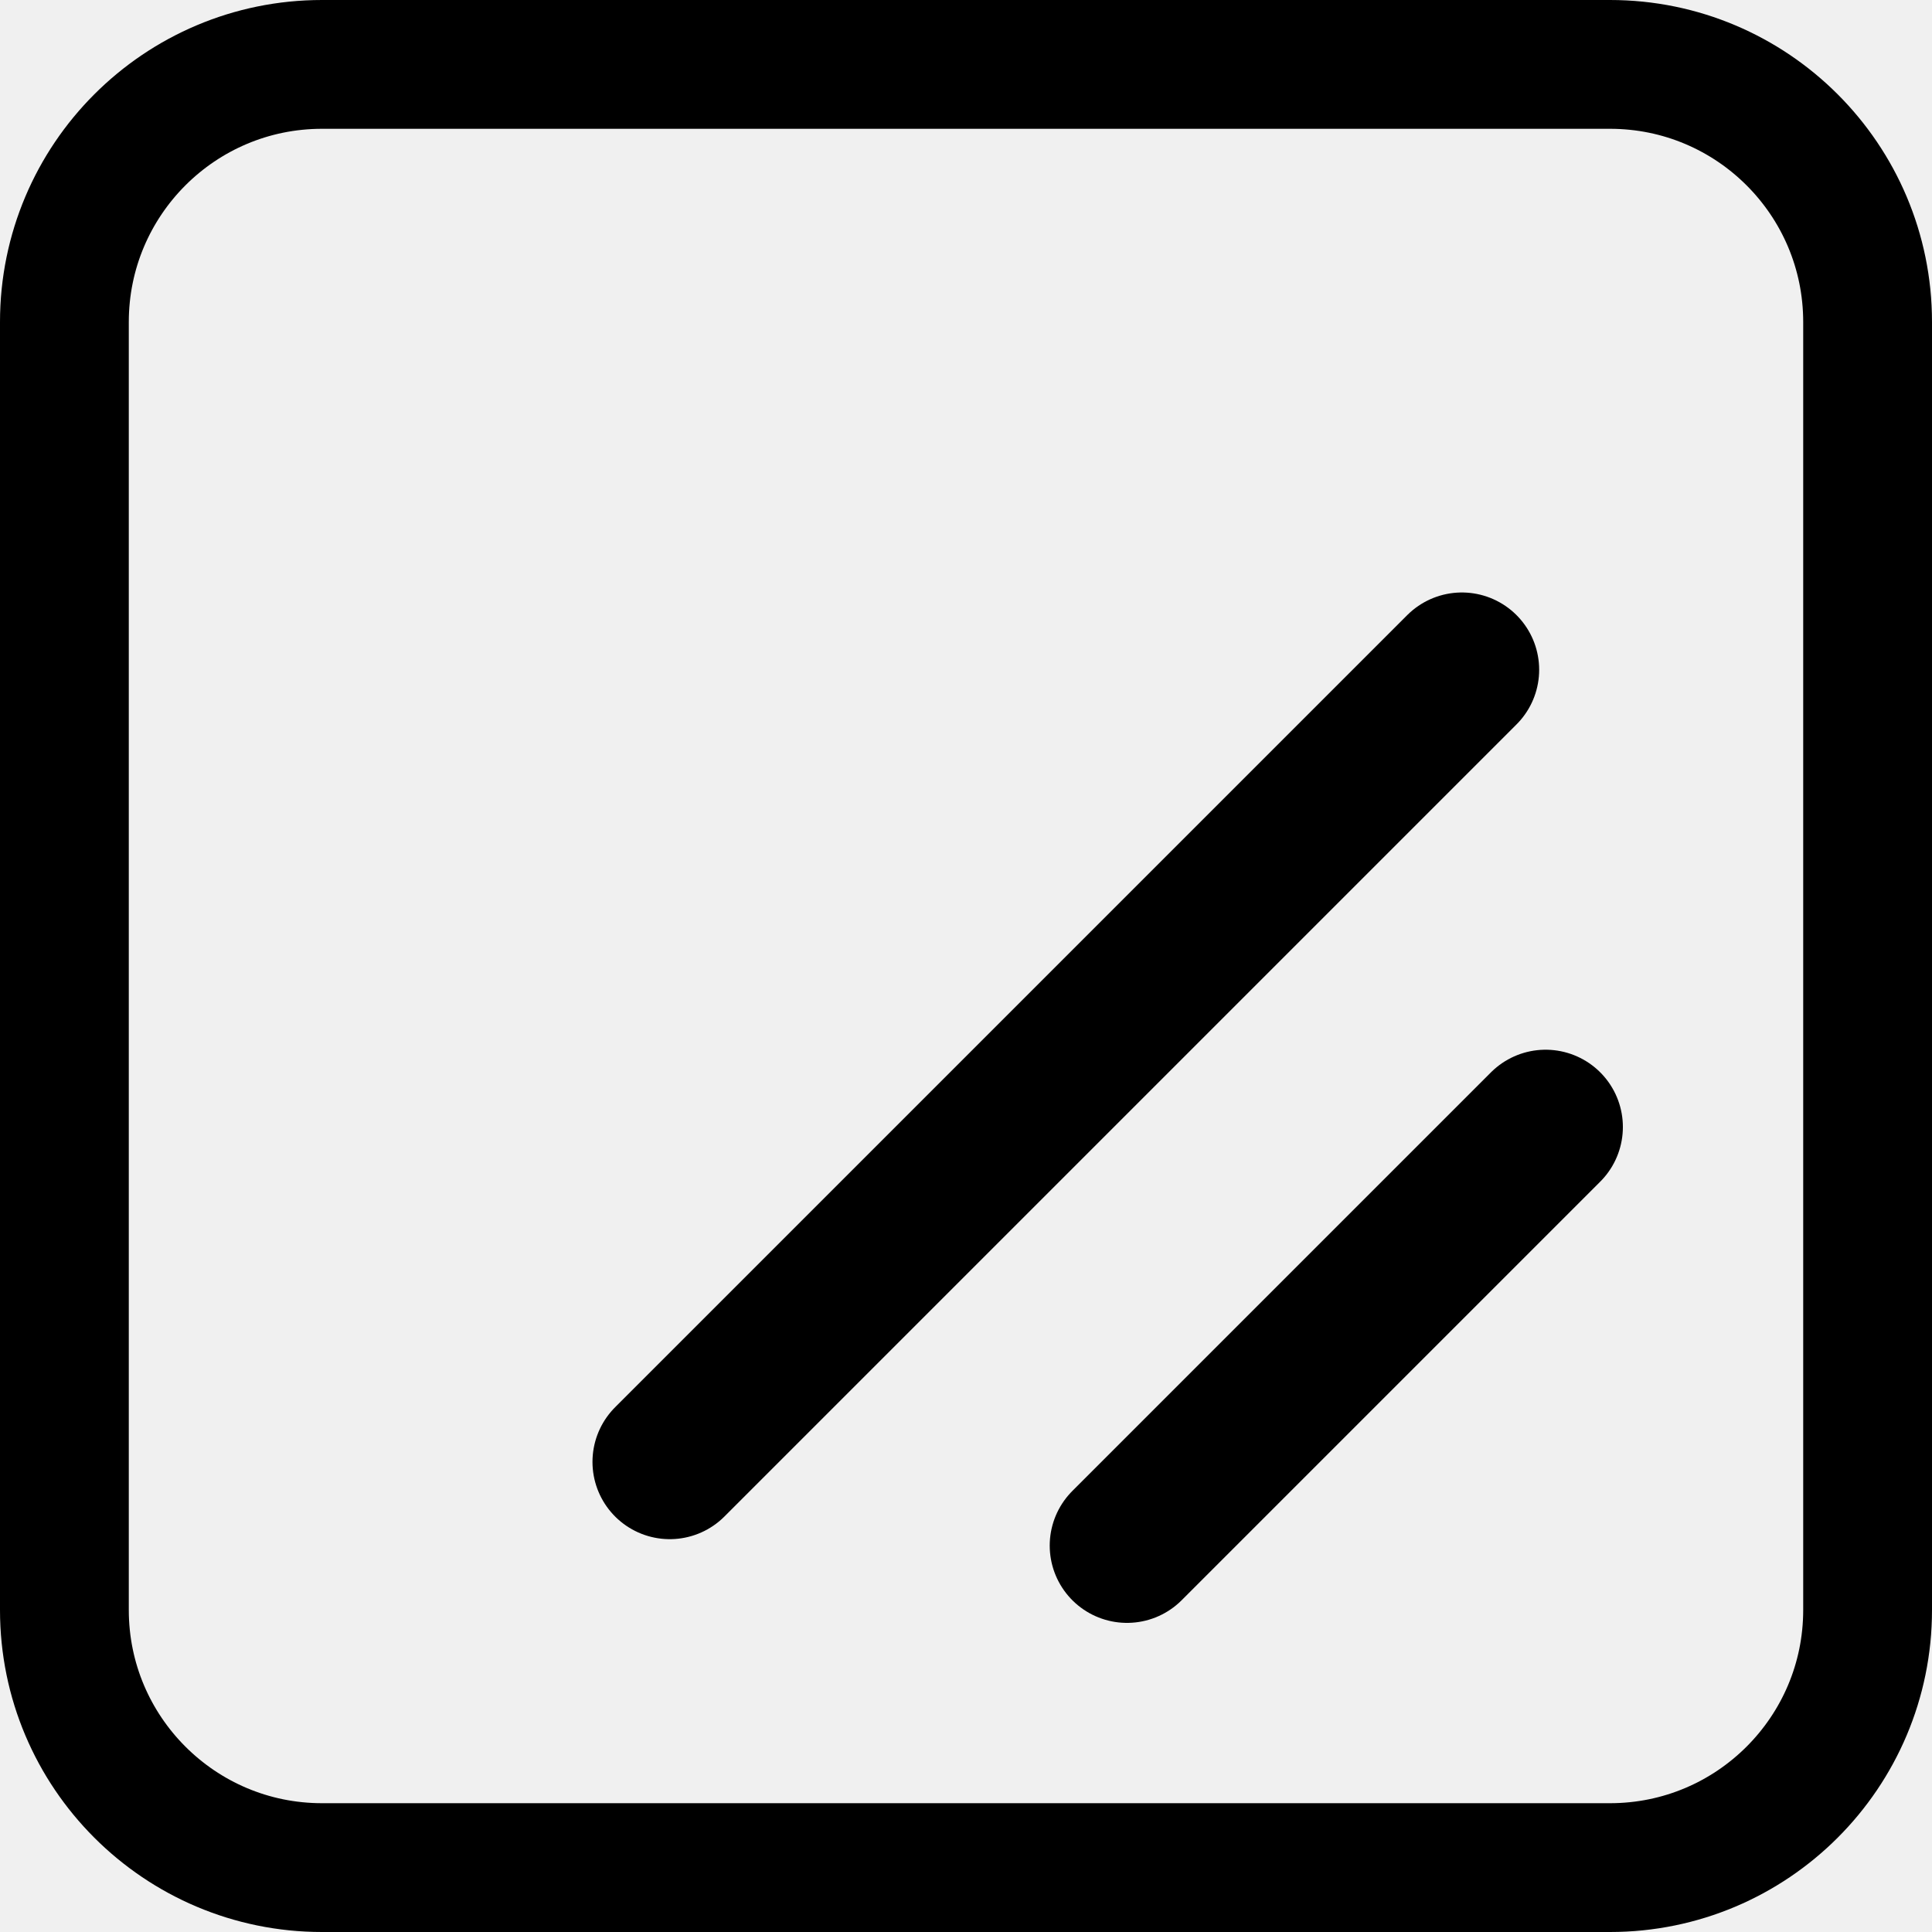
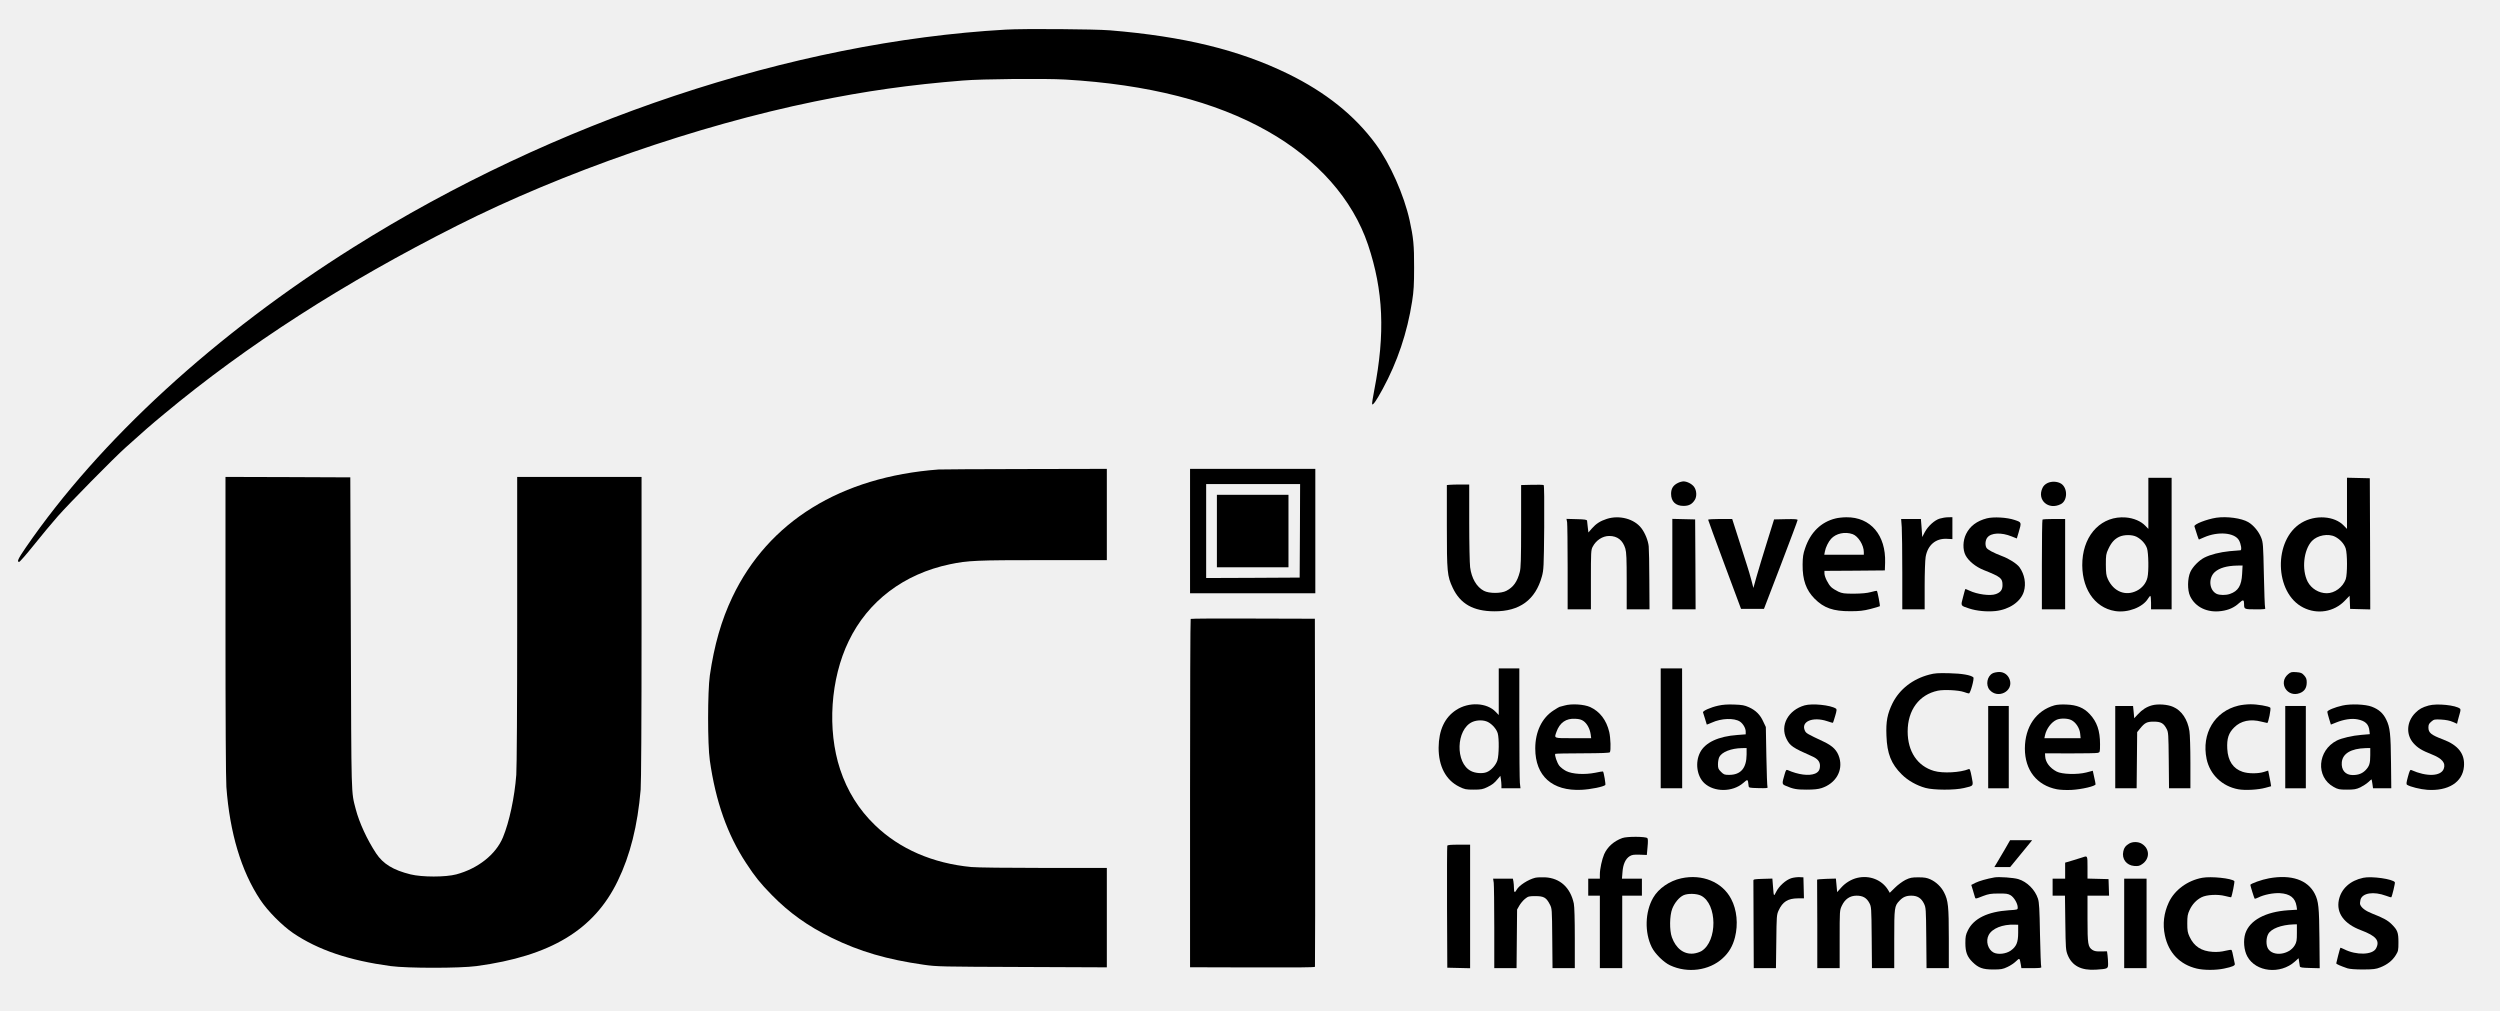
- <svg xmlns="http://www.w3.org/2000/svg" width="300" height="300" viewBox="0 0 300 300" fill="none">
-   <g clip-path="url(#clip0_36_19)">
-     <path d="M240 175L175 240" stroke="black" stroke-width="24" stroke-linecap="round" stroke-linejoin="round" />
-     <path d="M227 104L104 227" stroke="black" stroke-width="24" stroke-linecap="round" stroke-linejoin="round" />
-     <rect x="10" y="10" width="280" height="280" rx="40" stroke="black" stroke-width="20" />
+ <svg xmlns="http://www.w3.org/2000/svg" version="1.0" width="2794pt" height="1129pt" viewBox="0 0 2794 1129" preserveAspectRatio="xMidYMid meet">
+   <g transform="translate(0,1129) scale(0.1,-0.1)" fill="#000000" stroke="none">
+     <path d="M11240 10959 c-2386 -136 -5048 -1024 -7289 -2432 -1543 -969 -2840 -2158 -3664 -3358 -85 -124 -101 -159 -73 -159 7 0 81 84 164 188 82 103 203 248 268 322 121 138 628 653 758 769 201 181 275 246 431 375 925 770 2011 1468 3275 2105 1179 595 2686 1118 3991 1386 574 118 1071 188 1659 235 215 18 918 24 1145 11 925 -54 1677 -246 2260 -576 558 -315 953 -762 1124 -1270 172 -513 193 -992 70 -1624 -17 -84 -27 -156 -24 -160 11 -10 48 43 118 172 164 301 275 631 329 980 18 115 22 186 22 377 1 249 -8 336 -50 527 -63 285 -218 633 -379 853 -235 320 -559 579 -980 785 -547 267 -1164 418 -1990 486 -170 14 -967 20 -1165 8z" />
+     <path d="M10490 6043 c-1095 -82 -1903 -582 -2305 -1426 -123 -258 -203 -538 -252 -877 -25 -179 -26 -769 0 -948 65 -459 196 -829 405 -1147 100 -153 157 -224 288 -358 194 -198 402 -347 669 -478 316 -154 617 -242 1029 -301 144 -21 194 -22 1099 -25 l947 -4 0 555 0 556 -702 0 c-405 0 -749 4 -812 10 -431 41 -802 202 -1076 467 -182 175 -311 383 -391 625 -146 443 -108 1012 96 1433 215 447 617 751 1132 859 201 42 297 46 1045 46 l708 0 0 510 0 510 -917 -2 c-505 -1 -938 -3 -963 -5z" />
+     <path d="M13300 5355 l0 -695 700 0 700 0 0 695 0 695 -700 0 -700 0 0 -695z m1228 3 l-3 -523 -522 -3 -523 -2 0 525 0 525 525 0 525 0 -2 -522z" />
+     <path d="M13600 5355 l0 -405 400 0 400 0 0 405 0 405 -400 0 -400 0 0 -405z" />
+     <path d="M2520 4298 c0 -1048 4 -1715 10 -1803 38 -513 166 -941 378 -1260 82 -125 244 -288 368 -373 279 -189 626 -306 1090 -369 186 -25 773 -25 959 0 829 112 1314 404 1579 952 139 286 222 618 256 1020 6 75 10 758 10 1808 l0 1687 -695 0 -695 0 0 -1597 c0 -977 -4 -1650 -10 -1733 -19 -250 -78 -527 -149 -698 -79 -191 -279 -349 -521 -414 -121 -32 -383 -32 -512 0 -194 48 -306 117 -384 234 -101 153 -189 344 -228 494 -52 203 -49 92 -55 1969 l-6 1740 -697 3 -698 2 0 -1662z" />
+     <path d="M24010 5664 l0 -285 -34 35 c-48 51 -131 86 -219 93 -262 20 -464 -180 -484 -480 -19 -298 128 -528 365 -566 141 -23 311 42 369 140 10 16 21 29 25 29 4 0 8 -34 8 -75 l0 -75 115 0 115 0 0 735 0 735 -130 0 -130 0 0 -286z m-132 -373 c54 -28 99 -77 117 -129 17 -51 21 -260 5 -326 -14 -63 -59 -118 -119 -148 -126 -64 -260 -10 -324 131 -18 38 -21 66 -22 161 0 105 2 120 28 175 34 73 69 111 122 136 54 25 144 25 193 0z" />
+     <path d="M26230 5665 l0 -286 -34 35 c-104 111 -320 126 -475 33 -316 -189 -304 -784 20 -947 157 -80 344 -49 464 76 l54 56 3 -74 3 -73 113 -3 112 -3 -2 733 -3 733 -127 3 -128 3 0 -286z m-132 -374 c54 -28 99 -77 117 -129 20 -59 20 -290 1 -345 -32 -89 -123 -157 -212 -157 -88 0 -174 52 -214 130 -68 135 -45 354 48 454 61 64 183 87 260 47z" />
+     <path d="M18751 5892 c-52 -26 -75 -63 -75 -121 0 -86 51 -135 139 -135 60 0 96 19 126 67 25 39 21 106 -8 146 -24 33 -79 61 -118 61 -16 0 -45 -8 -64 -18z" />
+     <path d="M22884 5892 c-27 -13 -46 -31 -57 -55 -65 -136 67 -252 205 -181 76 39 78 179 4 228 -41 26 -105 30 -152 8z" />
+     <path d="M16203 5872 l-33 -3 0 -460 c0 -514 4 -556 65 -687 85 -181 230 -263 465 -264 283 -2 460 128 532 389 20 73 22 105 26 547 2 301 0 471 -6 475 -6 3 -64 5 -131 3 l-121 -3 0 -457 c0 -374 -3 -468 -15 -515 -28 -108 -71 -169 -150 -210 -58 -31 -193 -31 -251 0 -82 43 -138 140 -154 264 -5 41 -10 265 -10 499 l0 425 -92 0 c-51 0 -108 -1 -125 -3z" />
+     <path d="M17958 5491 c-74 -24 -119 -53 -167 -107 l-39 -45 -7 58 c-3 32 -7 65 -8 73 -2 12 -24 16 -116 18 l-114 3 7 -38 c3 -21 6 -248 6 -505 l0 -468 130 0 130 0 0 330 c0 306 1 334 19 368 38 74 111 122 186 122 91 0 152 -48 180 -142 12 -42 15 -113 15 -365 l0 -313 128 0 127 0 -2 323 c0 177 -4 349 -7 381 -6 63 -41 150 -82 203 -79 104 -245 149 -386 104z" />
+     <path d="M20515 5496 c-162 -39 -281 -155 -341 -333 -22 -63 -27 -98 -28 -183 -2 -171 39 -285 134 -381 103 -104 209 -141 400 -140 100 0 145 5 224 25 54 14 101 28 105 31 5 5 -25 164 -33 172 -1 2 -32 -4 -67 -14 -44 -12 -102 -17 -189 -18 -110 0 -131 3 -175 23 -27 13 -63 35 -79 50 -34 32 -76 116 -76 154 l0 28 338 2 337 3 3 86 c10 308 -163 511 -433 508 -38 0 -93 -6 -120 -13z m191 -176 c62 -23 124 -123 124 -200 l0 -30 -221 0 -221 0 7 37 c8 45 40 110 69 141 55 61 156 83 242 52z" />
+     <path d="M21678 5494 c-58 -18 -129 -82 -167 -152 l-28 -54 -7 101 -8 101 -110 0 -111 0 7 -92 c3 -50 6 -277 6 -505 l0 -413 125 0 125 0 0 262 c0 144 5 289 11 324 23 133 113 209 238 202 l61 -3 0 123 0 122 -47 -1 c-27 0 -69 -7 -95 -15z" />
+     <path d="M22205 5497 c-112 -29 -189 -87 -232 -175 -37 -74 -39 -175 -6 -238 34 -64 112 -128 201 -164 195 -78 212 -92 212 -170 0 -51 -21 -80 -73 -99 -62 -24 -210 -4 -299 39 -23 11 -43 19 -44 17 -1 -1 -13 -42 -25 -90 -27 -101 -30 -95 67 -127 84 -28 198 -39 296 -29 155 17 283 105 317 219 26 88 8 190 -49 270 -28 39 -116 96 -195 125 -97 37 -163 72 -175 94 -17 32 -12 86 11 114 41 53 156 59 271 12 l58 -23 20 67 c34 116 35 113 -45 140 -85 29 -234 37 -310 18z" />
+     <path d="M24770 5504 c-109 -17 -253 -73 -245 -97 27 -88 47 -147 50 -147 1 0 28 11 58 25 155 68 339 53 389 -32 24 -42 35 -113 17 -113 -8 0 -62 -5 -121 -10 -109 -11 -213 -37 -282 -72 -61 -31 -131 -103 -157 -161 -32 -72 -34 -201 -3 -268 58 -125 194 -190 350 -168 82 11 144 39 198 89 46 43 56 40 56 -15 0 -53 4 -55 127 -55 106 0 115 1 108 18 -4 9 -10 177 -14 372 -7 333 -9 358 -30 411 -26 67 -86 140 -145 174 -75 44 -238 66 -356 49z m288 -628 c-7 -132 -44 -192 -137 -224 -46 -16 -116 -15 -150 2 -83 43 -92 178 -17 244 52 45 132 68 245 71 l64 1 -5 -94z" />
+     <path d="M18690 4985 l0 -505 130 0 130 0 -2 503 -3 502 -127 3 -128 3 0 -506z" />
+     <path d="M19090 5482 c0 -5 83 -231 184 -503 l184 -494 128 0 128 0 188 490 c103 270 188 496 188 503 0 10 -30 12 -131 10 l-132 -3 -78 -250 c-43 -137 -95 -310 -116 -383 l-37 -133 -23 88 c-13 48 -34 122 -48 163 -13 41 -56 175 -95 298 l-71 222 -134 0 c-74 0 -135 -4 -135 -8z" />
+     <path d="M22827 5483 c-4 -3 -7 -231 -7 -505 l0 -498 130 0 130 0 0 505 0 505 -123 0 c-68 0 -127 -3 -130 -7z" />
+     <path d="M13307 4373 c-4 -3 -7 -881 -7 -1950 l0 -1943 696 -2 c458 -2 698 0 700 7 2 6 3 883 2 1950 l-3 1940 -691 2 c-380 2 -694 0 -697 -4z" />
+     <path d="M16750 3559 l0 -260 -34 35 c-98 104 -301 114 -442 21 -129 -84 -194 -225 -196 -421 -1 -207 81 -363 230 -436 61 -30 74 -33 162 -33 82 0 102 4 150 27 59 29 80 45 121 95 l27 32 6 -37 c3 -20 6 -52 6 -69 l0 -33 106 0 107 0 -7 61 c-3 34 -6 336 -6 670 l0 609 -115 0 -115 0 0 -261z m-121 -338 c50 -26 97 -81 110 -128 16 -57 14 -241 -4 -300 -16 -53 -71 -115 -121 -133 -45 -18 -127 -12 -174 13 -178 89 -168 465 14 548 54 24 127 24 175 0z" />
+     <path d="M18560 3150 l0 -670 120 0 120 0 0 670 -1 670 -119 0 -120 0 0 -670z" />
+     <path d="M22268 3764 c-60 -32 -78 -129 -33 -183 91 -107 269 -18 226 112 -19 55 -63 87 -119 87 -26 -1 -59 -7 -74 -16z" />
+     <path d="M25572 3755 c-114 -96 -9 -265 131 -211 52 20 77 58 77 120 0 36 -6 52 -29 78 -24 27 -36 32 -87 36 -54 4 -63 1 -92 -23z" />
+     <path d="M21560 3750 c-185 -49 -329 -162 -408 -317 -59 -120 -76 -206 -69 -367 7 -199 53 -314 171 -431 68 -68 167 -124 266 -151 91 -25 326 -26 430 -1 110 26 106 19 85 127 -15 76 -20 90 -34 84 -91 -38 -288 -49 -386 -20 -186 54 -295 217 -295 441 0 239 128 412 338 456 71 14 231 6 291 -15 24 -9 49 -16 56 -16 16 0 62 168 49 180 -27 25 -126 43 -269 46 -126 3 -162 1 -225 -16z" />
+     <path d="M17485 3405 c-27 -8 -53 -14 -56 -15 -3 0 -33 -18 -67 -40 -130 -84 -204 -238 -204 -425 0 -308 190 -478 517 -462 102 5 246 34 266 54 6 6 -16 140 -26 151 -2 2 -40 -4 -85 -14 -121 -24 -258 -16 -327 19 -28 15 -63 41 -77 60 -25 33 -55 121 -44 132 3 3 140 6 304 6 214 1 301 4 306 12 13 20 8 159 -7 226 -32 134 -105 229 -213 279 -69 31 -209 40 -287 17z m213 -174 c39 -28 70 -85 79 -146 l6 -45 -202 0 c-223 0 -212 -4 -186 71 37 103 107 152 210 146 44 -2 70 -9 93 -26z" />
+     <path d="M19205 3404 c-88 -19 -179 -60 -172 -76 2 -7 13 -40 23 -73 10 -33 19 -61 19 -63 1 -1 26 9 56 22 106 49 249 54 314 12 35 -23 65 -74 65 -112 l0 -31 -92 -7 c-213 -15 -361 -84 -418 -196 -57 -111 -36 -264 47 -342 110 -103 317 -102 436 2 51 45 51 45 59 -30 3 -25 4 -25 111 -28 83 -2 107 0 101 9 -4 7 -10 161 -13 343 l-6 331 -29 61 c-34 76 -83 125 -160 160 -49 22 -75 27 -165 30 -71 3 -129 -1 -176 -12z m315 -546 c-1 -153 -65 -228 -196 -228 -50 0 -59 3 -90 34 -30 30 -34 40 -34 85 0 29 7 65 15 81 29 56 133 97 253 99 l52 1 0 -72z" />
+     <path d="M20169 3407 c-184 -52 -278 -225 -203 -375 39 -78 69 -99 287 -195 60 -26 87 -59 87 -104 0 -47 -16 -72 -55 -89 -68 -28 -187 -13 -307 40 -14 6 -20 -2 -32 -44 -32 -109 -32 -114 11 -132 83 -36 121 -43 233 -43 84 0 130 5 170 18 156 52 239 193 197 338 -24 82 -72 131 -175 180 -185 87 -197 94 -210 122 -49 103 87 161 249 107 34 -12 63 -20 64 -18 2 2 13 36 25 77 18 60 19 75 8 82 -59 39 -264 60 -349 36z" />
+     <path d="M22960 3407 c-205 -59 -329 -240 -330 -482 0 -242 133 -412 358 -456 38 -7 103 -10 165 -7 112 6 267 42 267 63 0 7 -7 44 -16 82 l-15 69 -72 -19 c-100 -26 -274 -21 -332 10 -76 40 -124 103 -128 168 l-2 36 282 -1 c155 0 294 2 308 6 24 6 25 8 25 98 0 149 -34 249 -116 336 -65 70 -144 102 -259 106 -54 3 -108 -1 -135 -9z m190 -165 c50 -25 92 -90 98 -151 l5 -51 -203 0 -202 0 7 33 c16 73 71 147 130 173 43 19 124 17 165 -4z" />
+     <path d="M24050 3407 c-61 -17 -109 -48 -158 -101 l-40 -43 -6 68 -7 69 -100 0 -99 0 0 -460 0 -460 120 0 119 0 3 314 3 314 31 38 c54 67 78 79 154 79 80 0 111 -17 144 -81 20 -37 21 -58 24 -351 l3 -313 119 0 120 0 0 288 c0 158 -5 316 -11 352 -20 130 -88 230 -182 270 -63 28 -172 35 -237 17z" />
+     <path d="M25017 3404 c-267 -64 -415 -313 -356 -596 37 -175 174 -306 354 -339 76 -14 224 -6 305 17 l62 17 -6 39 c-4 21 -11 60 -17 87 l-10 49 -47 -15 c-67 -21 -176 -20 -238 1 -107 35 -165 123 -172 257 -6 115 14 176 77 239 75 75 180 97 304 65 32 -8 61 -15 66 -15 12 0 44 161 34 171 -17 17 -147 39 -223 38 -41 0 -101 -7 -133 -15z" />
+     <path d="M26180 3405 c-86 -19 -170 -54 -170 -70 0 -7 9 -42 20 -78 l20 -65 58 23 c86 35 172 48 237 36 90 -17 129 -54 136 -131 l4 -35 -95 -8 c-99 -8 -219 -36 -273 -63 -218 -111 -239 -407 -36 -519 49 -27 62 -30 149 -30 82 0 102 4 150 26 30 15 70 41 88 58 18 17 35 31 36 31 2 0 6 -22 10 -50 l7 -50 102 0 102 0 -3 282 c-3 326 -11 399 -53 485 -34 71 -83 115 -162 145 -69 27 -235 34 -327 13z m310 -554 c0 -93 -10 -124 -52 -168 -37 -38 -81 -55 -144 -55 -83 0 -130 56 -122 144 10 97 103 152 266 157 l52 1 0 -79z" />
+     <path d="M27142 3405 c-71 -20 -105 -39 -148 -82 -98 -98 -107 -241 -22 -338 47 -53 94 -82 203 -125 119 -47 161 -97 136 -163 -32 -84 -190 -90 -362 -13 -13 6 -20 -8 -38 -75 -18 -67 -20 -83 -9 -90 33 -22 151 -51 225 -56 235 -16 395 85 410 259 13 141 -63 240 -234 304 -133 50 -163 75 -163 133 0 32 6 44 32 66 30 26 37 27 113 23 52 -3 97 -12 127 -26 l48 -21 10 42 c7 23 16 59 22 80 7 23 8 41 2 46 -44 40 -260 62 -352 36z" />
+     <path d="M22220 2940 l0 -460 115 0 115 0 0 460 0 460 -115 0 -115 0 0 -460z" />
+     <path d="M25540 2940 l0 -460 115 0 115 0 0 460 0 460 -115 0 -115 0 0 -460z" />
+     <path d="M18131 1924 c-94 -34 -167 -99 -203 -181 -24 -56 -48 -164 -48 -225 l0 -48 -65 0 -65 0 0 -95 0 -95 65 0 65 0 0 -405 0 -405 125 0 125 0 0 405 0 405 110 0 110 0 0 95 0 95 -111 0 -112 0 6 74 c6 87 34 148 80 177 26 16 46 19 112 17 l80 -3 8 89 c6 60 5 92 -2 99 -19 19 -229 20 -280 1z" />
+     <path d="M22403 1792 c-35 -59 -74 -126 -88 -149 l-26 -43 88 0 89 0 104 127 c58 70 113 138 123 150 l18 23 -123 0 -123 0 -62 -108z" />
+     <path d="M23795 1862 c-41 -25 -56 -45 -65 -87 -19 -84 35 -156 122 -163 44 -3 59 0 88 20 89 60 87 173 -3 228 -40 25 -103 25 -142 2z" />
+     <path d="M16175 1838 c-3 -7 -4 -317 -3 -688 l3 -675 128 -3 127 -3 0 691 0 690 -125 0 c-91 0 -127 -3 -130 -12z" />
+     <path d="M23280 1710 c-14 -5 -64 -21 -112 -35 l-88 -26 0 -90 0 -89 -70 0 -70 0 0 -95 0 -95 69 0 69 0 4 -302 c4 -286 5 -306 26 -360 49 -122 152 -176 317 -165 133 9 135 10 135 67 0 26 -3 68 -6 93 l-6 45 -67 -1 c-50 -2 -74 3 -95 16 -51 34 -56 62 -56 347 l0 260 120 0 121 0 -3 93 -3 92 -117 3 -118 3 0 124 c0 133 0 132 -50 115z" />
+     <path d="M17157 1480 c-79 -20 -181 -86 -207 -134 -20 -38 -30 -32 -30 18 0 24 -3 58 -6 75 l-6 31 -111 0 -110 0 7 -46 c3 -26 6 -251 6 -500 l0 -454 124 0 125 0 3 328 3 327 25 44 c14 24 42 58 63 75 36 29 45 31 117 31 94 0 121 -16 160 -91 25 -48 25 -48 28 -381 l3 -333 125 0 124 0 0 335 c0 207 -4 354 -11 387 -38 178 -153 284 -320 293 -41 2 -91 0 -112 -5z" />
+     <path d="M18790 1474 c-131 -28 -254 -113 -314 -217 -91 -157 -98 -387 -16 -553 36 -73 133 -169 204 -202 195 -92 438 -60 588 78 70 63 113 137 138 234 37 147 22 308 -43 430 -99 189 -323 281 -557 230z m221 -194 c182 -93 185 -508 5 -619 -20 -12 -60 -25 -90 -28 -107 -11 -196 57 -241 182 -28 77 -26 242 4 319 26 66 75 126 124 150 47 23 148 21 198 -4z" />
+     <path d="M20019 1475 c-60 -19 -137 -88 -168 -151 -28 -56 -27 -57 -36 59 l-7 88 -106 -3 c-95 -3 -107 -5 -106 -20 0 -10 1 -234 2 -498 l2 -480 124 0 124 0 4 298 c3 285 4 299 26 347 45 98 104 134 215 135 l68 0 -3 118 -3 117 -45 2 c-25 1 -66 -4 -91 -12z" />
+     <path d="M20757 1479 c-65 -15 -133 -56 -179 -108 l-46 -51 -7 76 -7 75 -106 -3 c-59 -2 -106 -6 -104 -10 1 -5 2 -228 2 -498 l0 -490 125 0 125 0 0 323 c0 319 0 322 24 374 35 75 91 113 165 113 70 0 112 -24 143 -82 22 -42 23 -51 26 -385 l3 -343 124 0 125 0 0 325 c0 354 2 369 58 428 40 42 75 57 133 57 68 0 111 -27 141 -88 22 -46 23 -55 26 -384 l3 -338 124 0 125 0 0 333 c0 359 -7 423 -53 513 -32 63 -89 117 -152 146 -40 18 -67 23 -135 23 -74 0 -93 -4 -145 -29 -33 -17 -85 -55 -117 -87 l-58 -57 -20 34 c-70 112 -207 165 -343 133z" />
+     <path d="M22290 1484 c-85 -15 -171 -40 -212 -60 l-47 -24 16 -52 c9 -29 19 -64 23 -78 8 -29 3 -29 95 7 59 22 86 27 170 27 83 1 106 -2 135 -19 38 -22 80 -93 80 -136 0 -26 0 -26 -98 -32 -238 -16 -394 -92 -459 -225 -24 -49 -28 -69 -28 -142 0 -100 20 -153 80 -212 66 -65 115 -83 230 -83 89 0 107 3 160 28 33 15 76 44 96 64 41 39 40 39 54 -39 l6 -38 115 0 c90 0 113 3 107 13 -4 6 -10 170 -14 362 -5 289 -9 359 -23 402 -32 99 -122 189 -219 218 -51 16 -218 28 -267 19z m265 -619 c0 -108 -20 -154 -83 -199 -53 -37 -141 -47 -191 -22 -64 33 -91 128 -56 195 38 75 156 122 290 117 l40 -1 0 -90z" />
+     <path d="M24613 1480 c-165 -30 -309 -136 -374 -274 -56 -120 -71 -244 -44 -371 41 -194 167 -325 357 -370 80 -19 213 -19 303 0 96 20 127 34 121 54 -3 9 -10 45 -17 81 -6 36 -15 68 -19 73 -3 4 -35 0 -70 -9 -43 -11 -89 -15 -140 -12 -128 8 -208 60 -259 168 -22 47 -26 69 -26 150 0 81 4 103 26 150 30 64 75 112 133 142 57 29 180 36 265 14 35 -9 65 -15 66 -14 10 14 42 175 36 181 -31 31 -258 55 -358 37z" />
+     <path d="M25358 1474 c-79 -14 -208 -60 -208 -74 0 -10 41 -142 47 -152 2 -5 22 1 43 12 61 31 167 52 240 48 113 -7 171 -52 186 -144 l6 -41 -99 -6 c-254 -17 -430 -112 -479 -259 -25 -77 -16 -188 22 -257 95 -175 369 -204 532 -57 l41 37 6 -38 c4 -21 7 -45 8 -53 2 -12 23 -16 112 -18 l110 -3 -3 333 c-3 350 -10 416 -52 499 -80 156 -263 218 -512 173z m312 -611 c0 -84 -3 -102 -24 -138 -63 -107 -244 -129 -299 -36 -23 39 -22 117 2 161 32 61 145 104 284 109 l37 1 0 -97z" />
+     <path d="M26413 1480 c-148 -31 -247 -122 -274 -248 -30 -146 58 -267 247 -338 170 -64 214 -117 169 -203 -38 -74 -221 -79 -356 -10 -23 11 -42 19 -43 17 -4 -5 -46 -165 -46 -174 0 -9 47 -29 125 -56 26 -8 88 -13 175 -13 117 1 143 4 193 24 77 30 135 76 172 136 28 45 30 55 30 144 0 109 -10 136 -75 201 -44 44 -97 73 -216 119 -76 30 -124 65 -137 103 -3 9 -1 33 4 53 21 76 147 95 285 44 31 -12 57 -19 59 -17 9 10 45 160 40 168 -22 36 -260 70 -352 50z" />
+     <path d="M23740 970 l0 -500 125 0 125 0 0 500 0 500 -125 0 -125 0 0 -500z" />
  </g>
-   <defs>
-     <clipPath id="clip0_36_19">
-       <rect width="300" height="300" fill="white" />
-     </clipPath>
-   </defs>
</svg>
